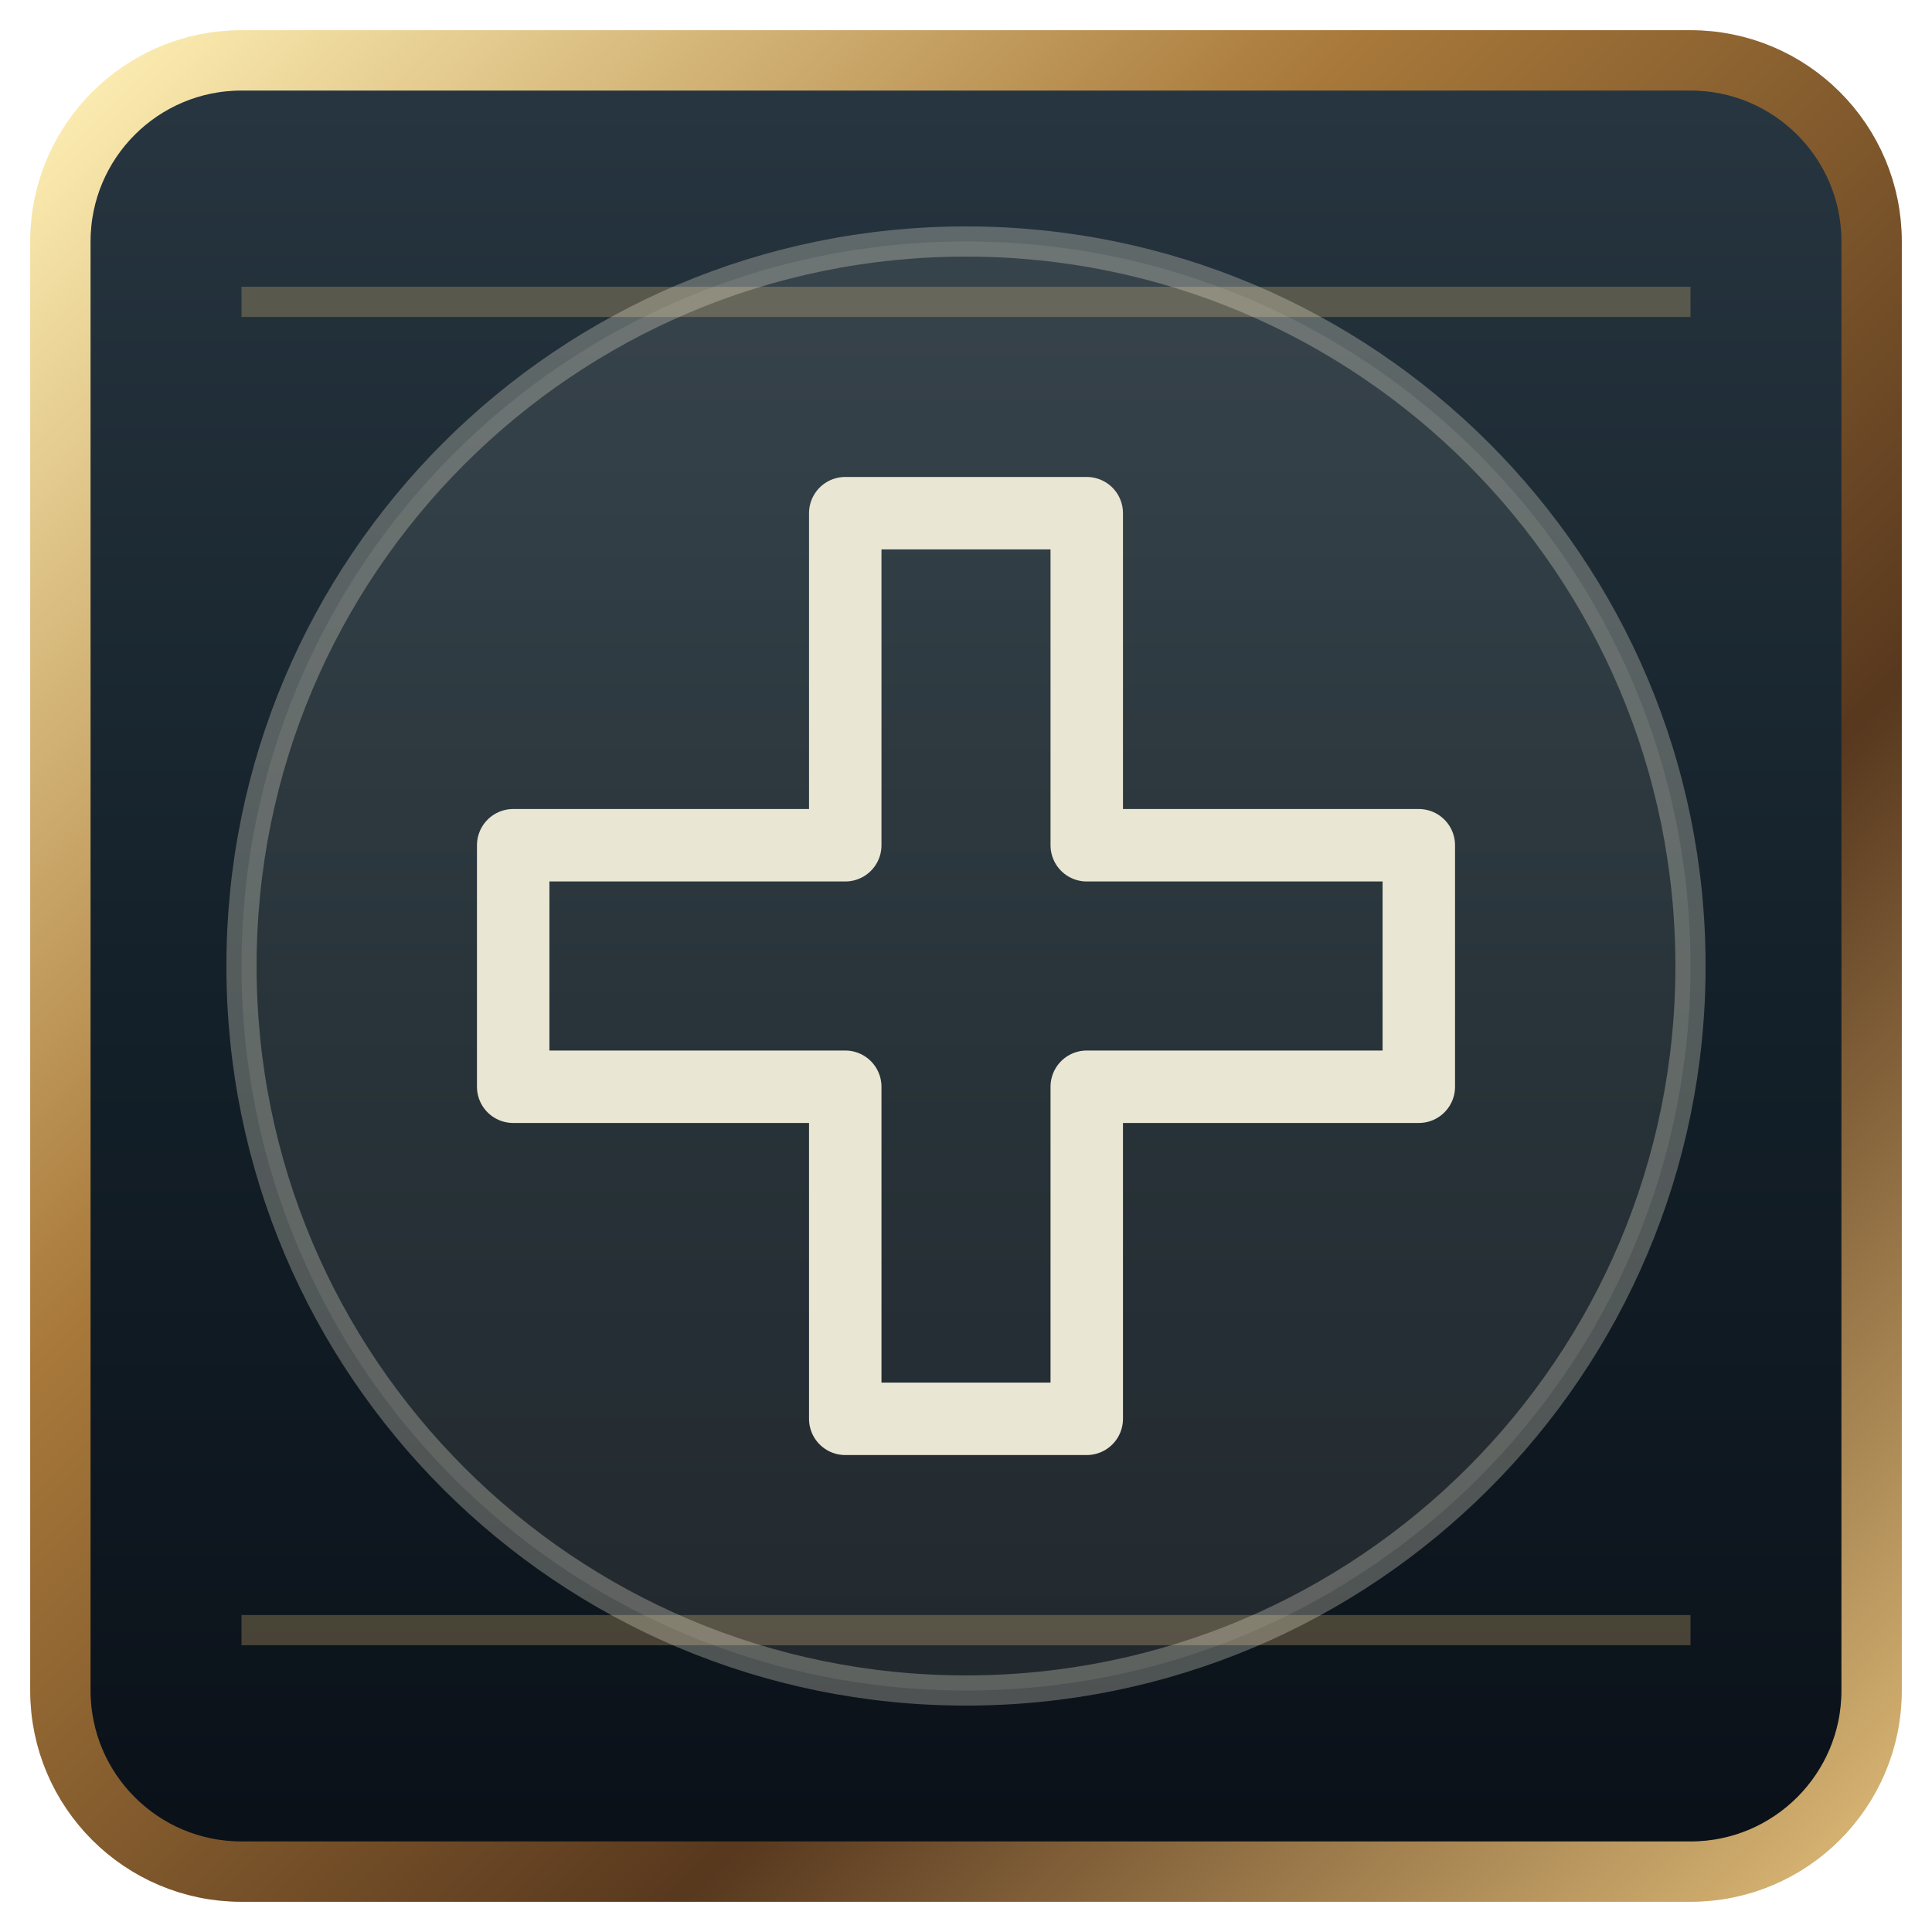
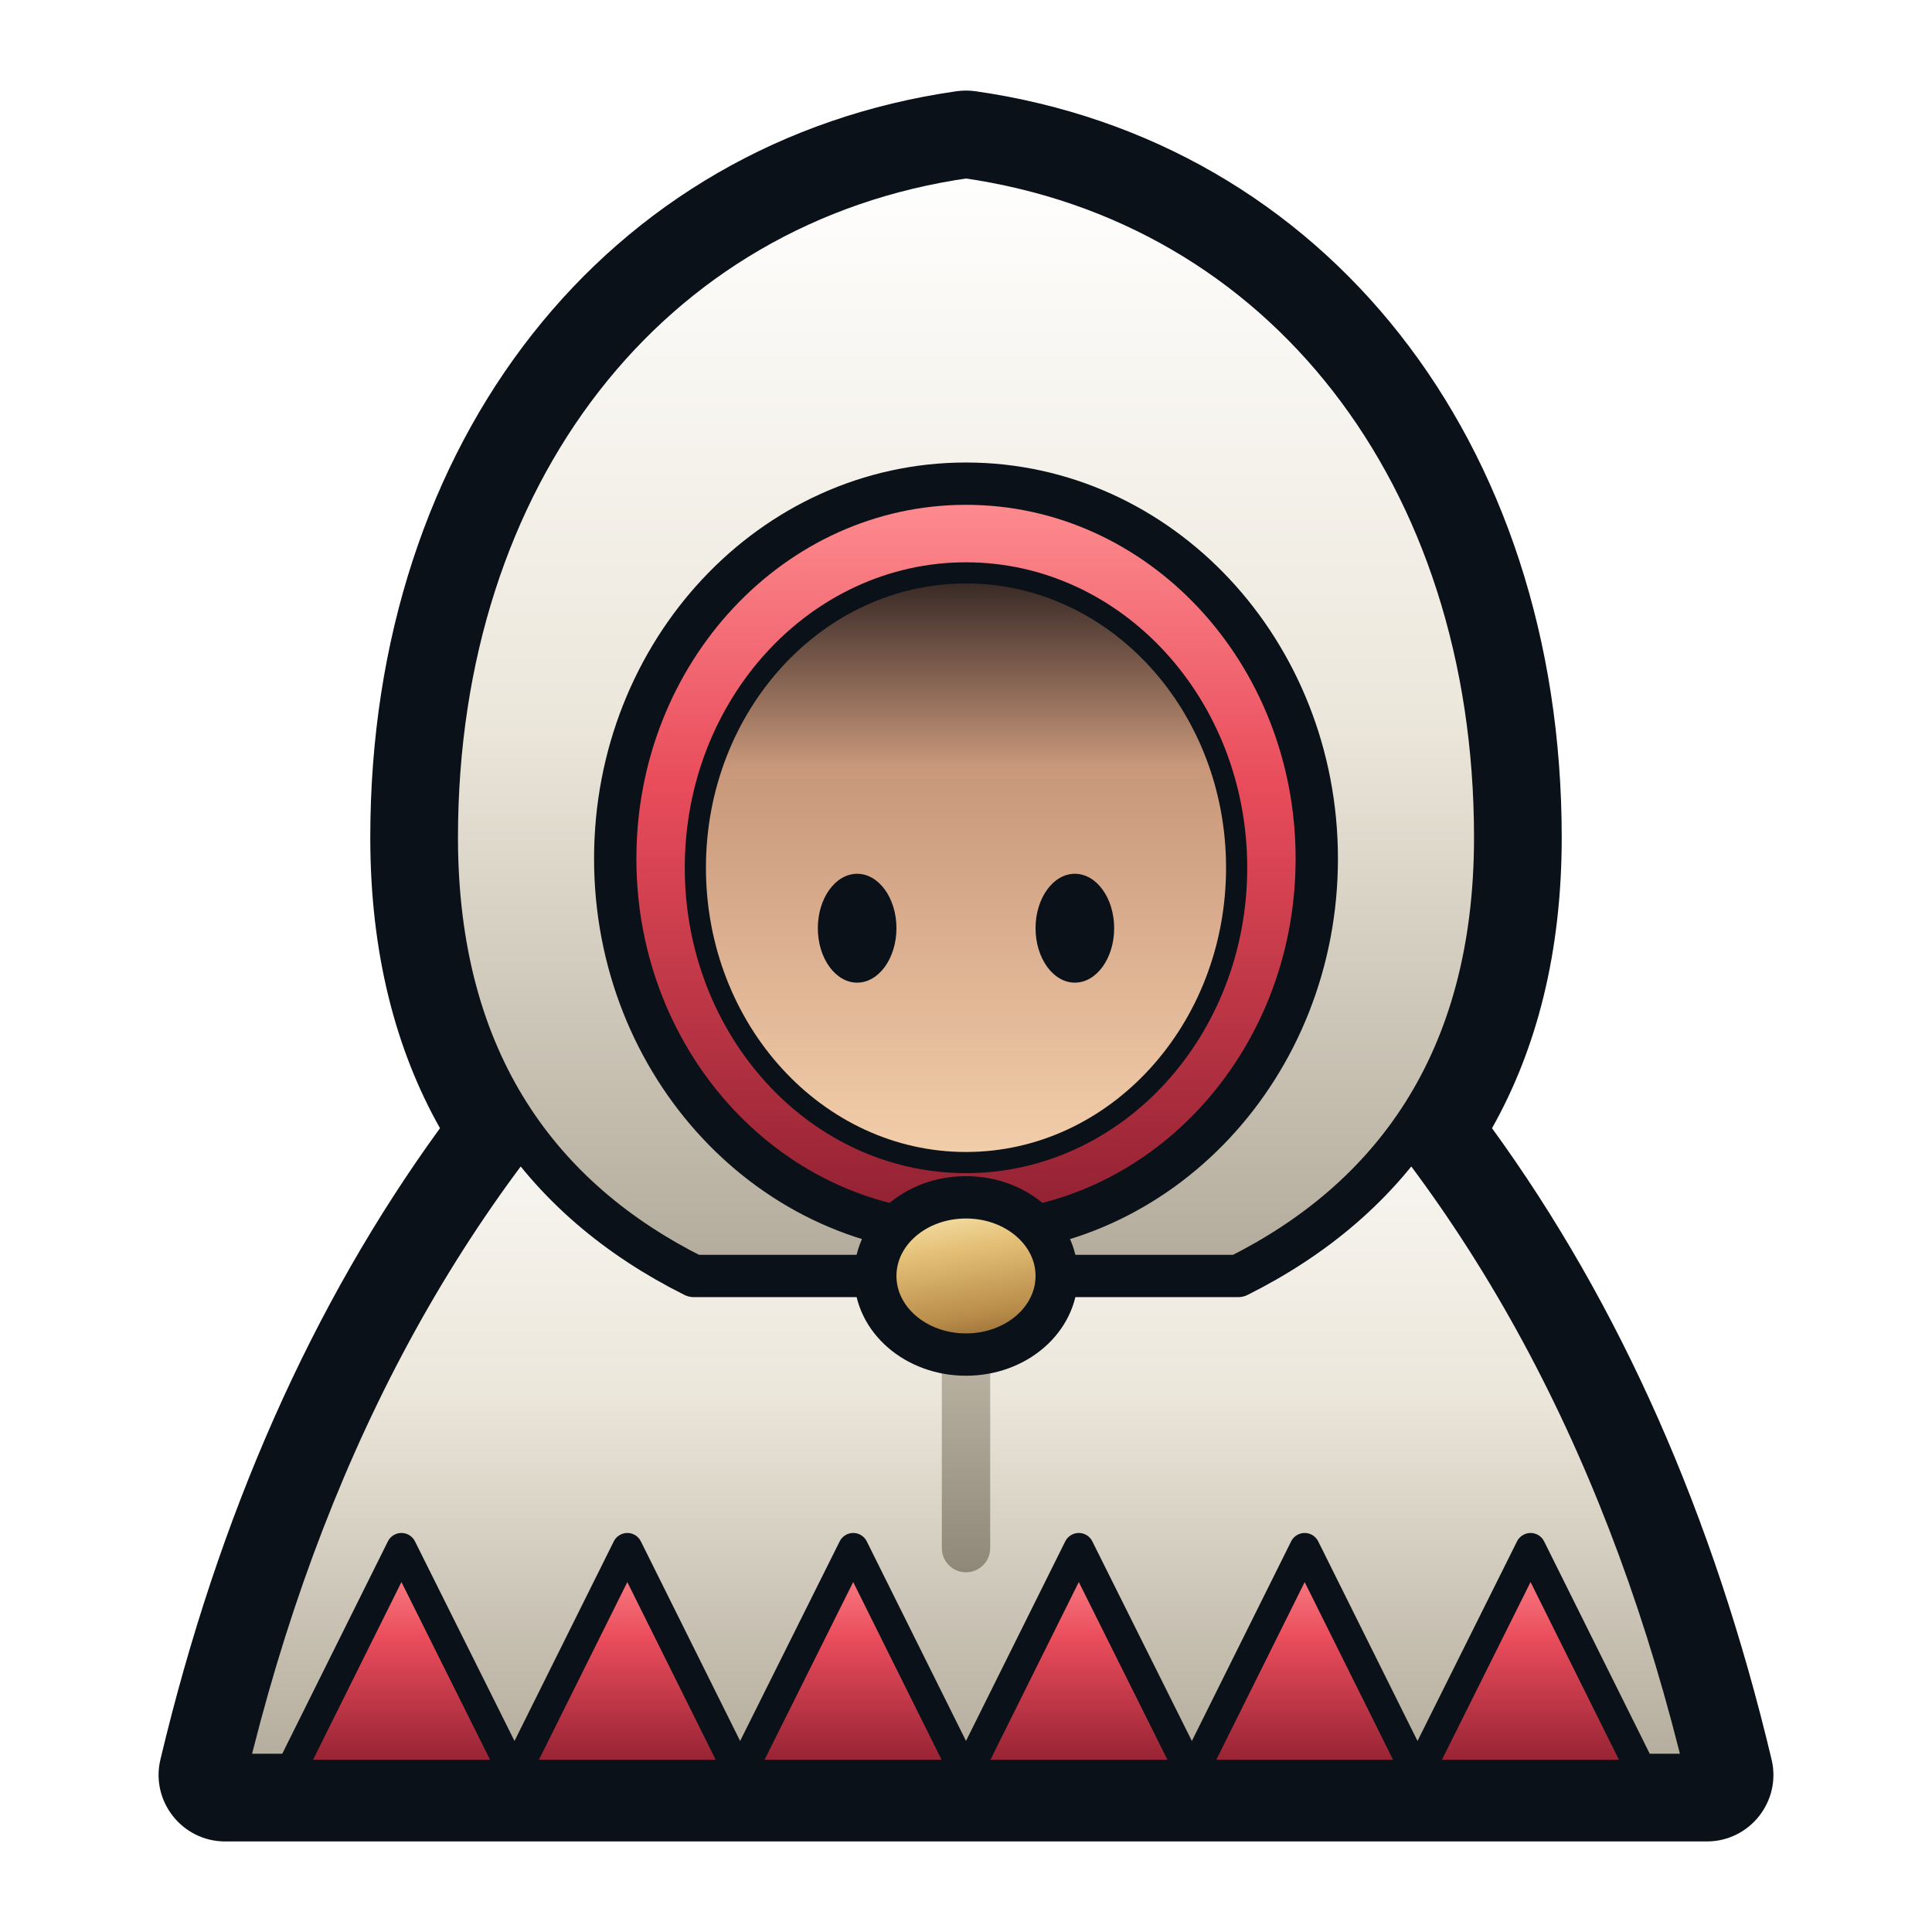
<svg xmlns="http://www.w3.org/2000/svg" width="64" height="64" viewBox="0 0 64 64">
  <defs>
-     <linearGradient id="g" x1="0" y1="0" x2="1" y2="1">
-       <stop stop-color="#fff0b5" />
-       <stop offset=".35" stop-color="#a8793a" />
-       <stop offset=".68" stop-color="#58381e" />
-       <stop offset="1" stop-color="#dbb875" />
+     <linearGradient id="linear-gradient-1" x1="32" y1="33.252" x2="32" y2="58.796" gradientUnits="userSpaceOnUse">
+       <stop offset="0" stop-color="#ffffff" />
+       <stop offset="0.5" stop-color="#ece7db" />
+       <stop offset="1" stop-color="#b2aa9a" />
    </linearGradient>
-     <linearGradient id="bg" x2="0" y2="1">
-       <stop stop-color="#283641" />
-       <stop offset=".5" stop-color="#14212a" />
-       <stop offset="1" stop-color="#0a1018" />
+     <linearGradient id="linear-gradient-2" x1="32" y1="43.47" x2="32" y2="52.085" gradientUnits="userSpaceOnUse">
+       <stop offset="0" stop-color="#c4bcab" />
+       <stop offset="1" stop-color="#8f8778" />
    </linearGradient>
-     <radialGradient id="gem">
-       <stop stop-color="#effaff" />
-       <stop offset=".22" stop-color="#80c4ea" />
-       <stop offset=".62" stop-color="#27638b" />
-       <stop offset="1" stop-color="#102739" />
-     </radialGradient>
+     <linearGradient id="linear-gradient-3" x1="32" y1="51.283" x2="32" y2="58.796" gradientUnits="userSpaceOnUse">
+       <stop offset="0" stop-color="#ff8f92" />
+       <stop offset="0.4" stop-color="#e94c5b" />
+       <stop offset="1" stop-color="#8e1f30" />
+     </linearGradient>
+     <linearGradient id="linear-gradient-4" x1="32" y1="5.204" x2="32" y2="42.268" gradientUnits="userSpaceOnUse">
+       <stop offset="0" stop-color="#ffffff" />
+       <stop offset="0.5" stop-color="#ece7db" />
+       <stop offset="1" stop-color="#b2aa9a" />
+     </linearGradient>
+     <linearGradient id="linear-gradient-5" x1="32" y1="16.022" x2="32" y2="40.865" gradientUnits="userSpaceOnUse">
+       <stop offset="0" stop-color="#ff8f92" />
+       <stop offset="0.4" stop-color="#e94c5b" />
+       <stop offset="1" stop-color="#8e1f30" />
+     </linearGradient>
+     <linearGradient id="linear-gradient-6" x1="32" y1="19.328" x2="32" y2="38.161" gradientUnits="userSpaceOnUse">
+       <stop offset="0" stop-color="#3a2a26" />
+       <stop offset="0.32" stop-color="#c8977a" />
+       <stop offset="1" stop-color="#f2cdaa" />
+     </linearGradient>
+     <linearGradient id="linear-gradient-7" x1="31.464" y1="39.228" x2="32.536" y2="45.308" gradientUnits="userSpaceOnUse">
+       <stop offset="0" stop-color="#fff3c4" />
+       <stop offset="0.35" stop-color="#e4c077" />
+       <stop offset="0.72" stop-color="#b88b49" />
+       <stop offset="1" stop-color="#7a5426" />
+     </linearGradient>
  </defs>
-   <rect x="2" y="2" width="60" height="60" rx="6" fill="url(#bg)" stroke="url(#g)" stroke-width="2" />
-   <path d="M8 10 H56 M8 54 H56" stroke="#e4c077" opacity=".28" />
-   <circle cx="32" cy="32" r="24" fill="#e9e6d3" fill-opacity=".10" stroke="#e9e6d3" stroke-opacity=".3" />
-   <g transform="translate(14 14)" stroke="#e9e6d3" stroke-width="2.4" fill="none" stroke-linejoin="round" stroke-linecap="round">
-     <path d="M14 3 H22 V14 H33 V22 H22 V33 H14 V22 H3 V14 H14 Z" />
+   <g id="Layer_1" data-name="Layer 1">
+     <g id="emblem">
+       <path id="halo" d="M49.425 37.373 C53.668 43.212 56.758 50.188 58.686 58.286 C59.016 59.669 57.964 61 56.542 61 L7.458 61 C6.036 61 4.984 59.669 5.314 58.286 C7.242 50.188 10.332 43.212 14.575 37.373 L14.575 37.373 C13.104 34.763 12.266 31.573 12.266 27.743 C12.266 14.589 20.106 4.677 31.688 3.022 C31.895 2.993 32.105 2.993 32.312 3.022 C43.894 4.677 51.734 14.589 51.734 27.743 C51.734 31.573 50.896 34.763 49.425 37.373 Z" fill="#0a1118" />
+       <path id="robe" d="M20.981 33.252 C14.47 39.763 9.962 48.278 7.458 58.796 L56.542 58.796 C54.038 48.278 49.53 39.763 43.019 33.252 Z" fill="url(#linear-gradient-1)" stroke="#0a1118" stroke-width="1.402" stroke-linejoin="round" />
+       <path id="fold" d="M31.199 44.271 C31.199 43.829 31.557 43.47 32 43.47 C32.443 43.47 32.801 43.829 32.801 44.271 L32.801 51.283 C32.801 51.726 32.443 52.085 32 52.085 C31.557 52.085 31.199 51.726 31.199 51.283 Z" fill="url(#linear-gradient-2)" />
+       <path id="hem" d="M9.561 58.796 L13.298 51.283 L17.044 58.796 Z M17.044 58.796 L20.781 51.283 L24.517 58.796 Z M24.517 58.796 L28.264 51.283 L32 58.796 Z M32 58.796 L35.736 51.283 L39.483 58.796 Z M39.483 58.796 L43.219 51.283 L46.956 58.796 Z M46.956 58.796 L50.702 51.283 L54.439 58.796 Z" fill="url(#linear-gradient-3)" stroke="#0a1118" stroke-width="1.002" stroke-linejoin="round" />
+       <path id="hood" d="M32 5.204 C42.518 6.706 49.53 15.722 49.53 27.743 C49.53 35.256 46.024 39.763 41.016 42.268 L22.984 42.268 C17.976 39.763 14.47 35.256 14.47 27.743 C14.47 15.722 21.482 6.706 32 5.204 Z" fill="url(#linear-gradient-4)" stroke="#0a1118" stroke-width="1.402" stroke-linejoin="round" />
+       <path id="face_trim" data-name="face trim" d="M20.38 28.444 C20.38 21.582 25.579 16.022 32 16.022 C38.421 16.022 43.62 21.582 43.62 28.444 C43.62 35.306 38.421 40.865 32 40.865 C25.579 40.865 20.38 35.306 20.38 28.444 Z M32 19.328 C27.242 19.328 23.385 23.545 23.385 28.744 C23.385 33.943 27.242 38.161 32 38.161 C36.758 38.161 40.615 33.943 40.615 28.744 C40.615 23.545 36.758 19.328 32 19.328 Z" fill="url(#linear-gradient-5)" stroke="#0a1118" stroke-width="1.402" stroke-linejoin="round" />
+       <path id="face" d="M40.615 28.744 C40.615 33.943 36.758 38.161 32 38.161 C27.242 38.161 23.385 33.943 23.385 28.744 C23.385 23.545 27.242 19.328 32 19.328 C36.758 19.328 40.615 23.545 40.615 28.744 Z" fill="url(#linear-gradient-6)" />
+       <path id="eyes" d="M27.092 30.748 C27.092 29.756 27.673 28.945 28.394 28.945 C29.115 28.945 29.696 29.756 29.696 30.748 C29.696 31.74 29.115 32.551 28.394 32.551 C27.673 32.551 27.092 31.74 27.092 30.748 Z M34.304 30.748 C34.304 29.756 34.885 28.945 35.606 28.945 C36.327 28.945 36.908 29.756 36.908 30.748 C36.908 31.74 36.327 32.551 35.606 32.551 C34.885 32.551 34.304 31.74 34.304 30.748 Z" fill="#0a1118" />
+       <path id="clasp" d="M35.005 42.268 C35.005 43.71 33.663 44.872 32 44.872 C30.337 44.872 28.995 43.71 28.995 42.268 C28.995 40.825 30.337 39.663 32 39.663 C33.663 39.663 35.005 40.825 35.005 42.268 Z" fill="url(#linear-gradient-7)" stroke="#0a1118" stroke-width="1.402" stroke-linejoin="round" />
+     </g>
  </g>
</svg>
